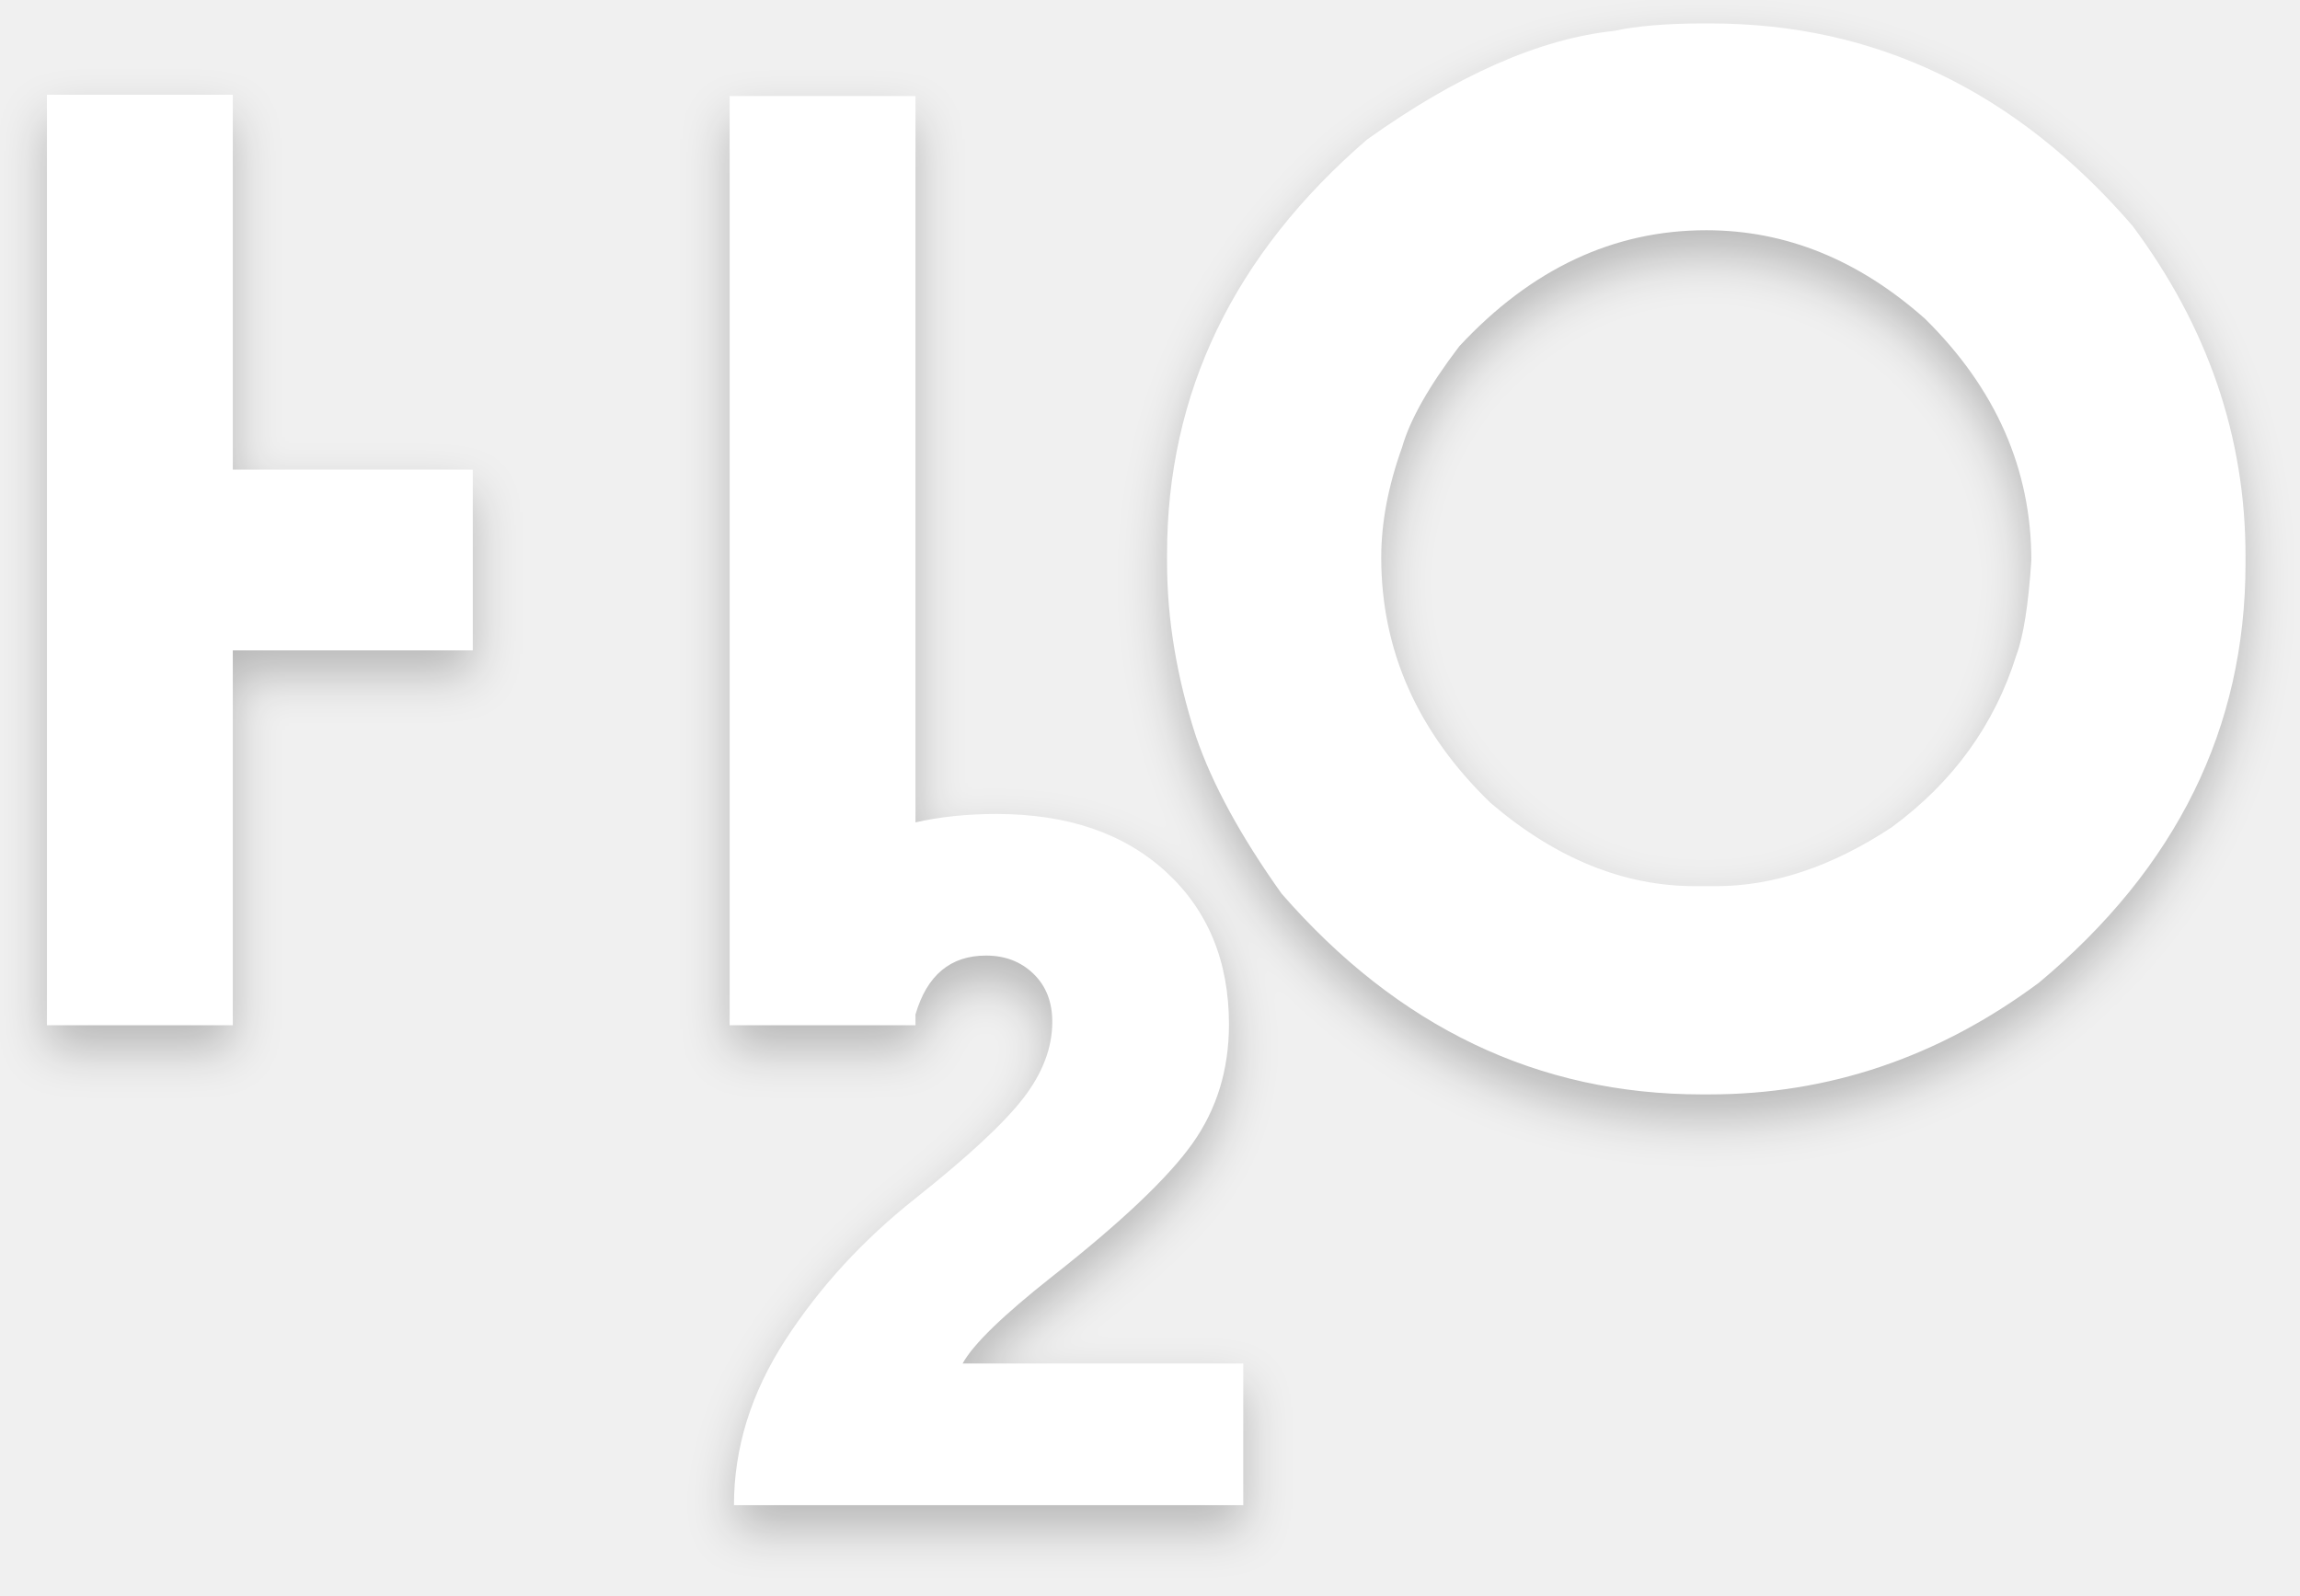
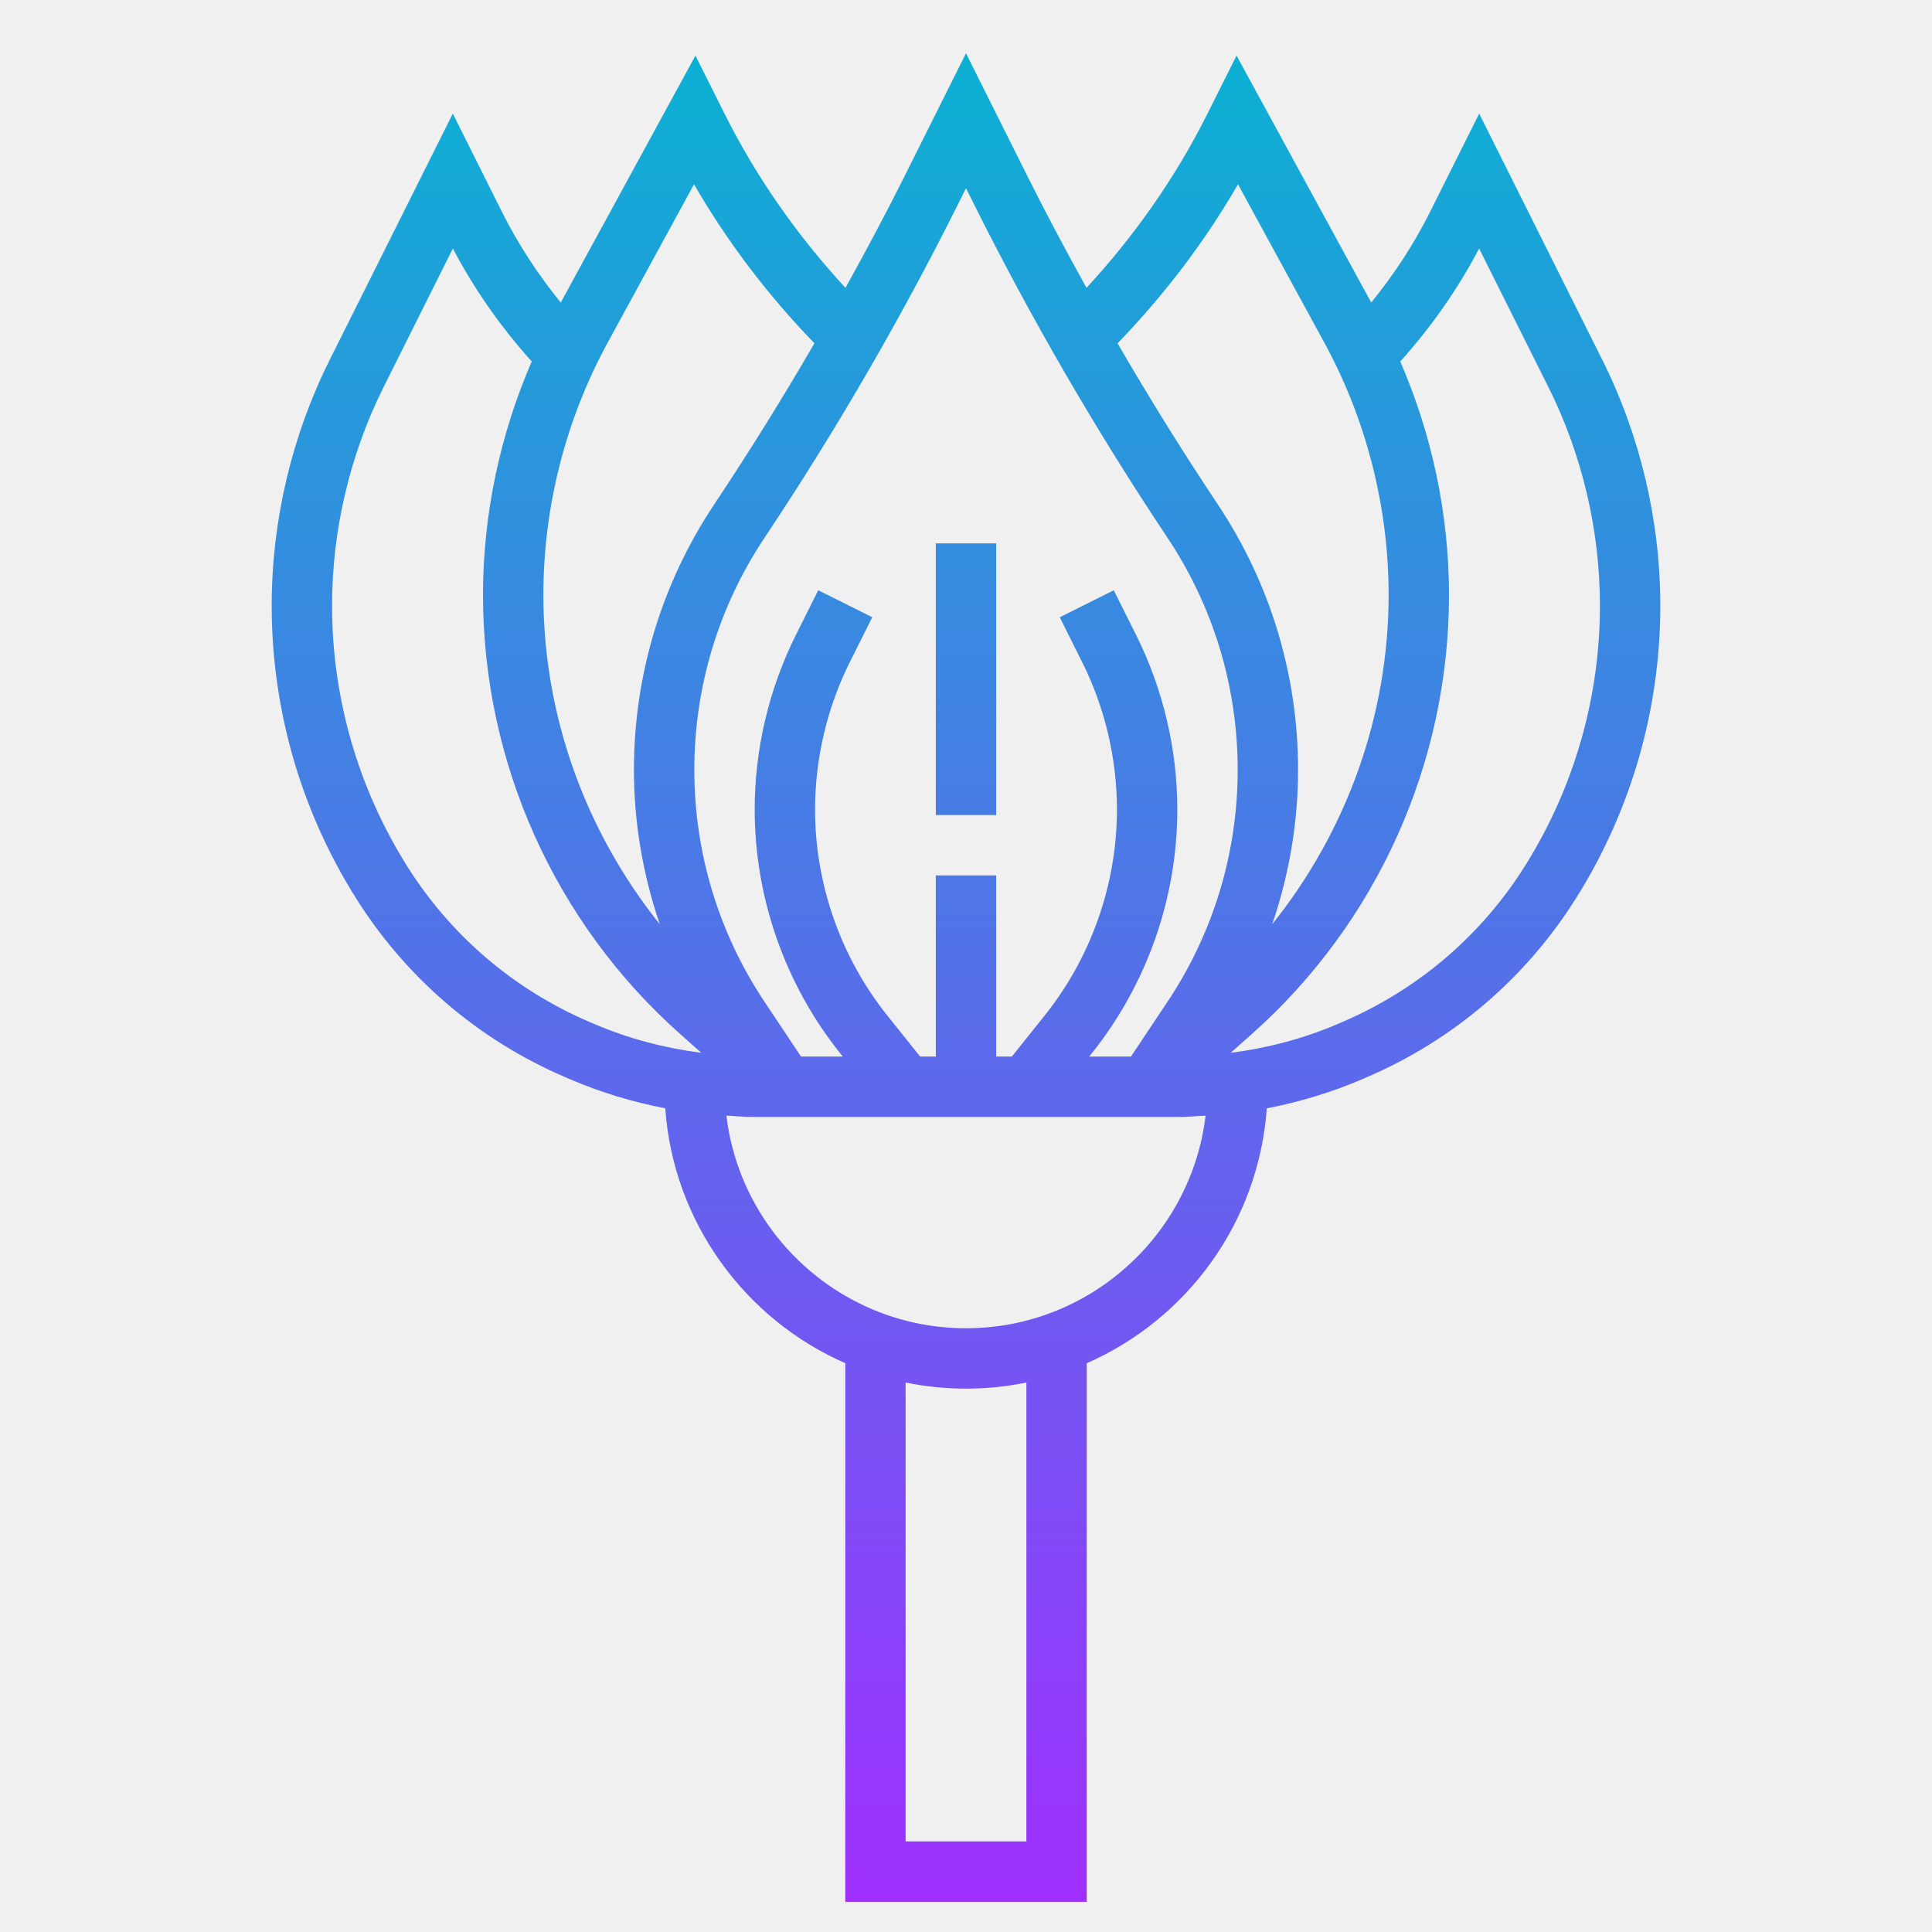
- <svg xmlns="http://www.w3.org/2000/svg" xmlns:xlink="http://www.w3.org/1999/xlink" width="98px" height="68px" viewBox="0 0 98 68" version="1.1">
-   <defs>
-     <path d="M2,4.038 L9.919,4.038 L9.919,20.014 L20.145,20.014 L20.145,27.714 L9.919,27.714 L9.919,43.69 L2,43.69 L2,4.038 Z M39.008,35.045 L39.008,4.093 L31.089,4.093 L31.089,43.69 L39.008,43.69 L39.008,43.231 C39.495,41.558 40.497,40.721 42.013,40.721 C42.825,40.721 43.498,40.979 44.033,41.496 C44.569,42.013 44.836,42.696 44.836,43.545 C44.836,44.652 44.421,45.741 43.591,46.811 C42.76,47.881 41.229,49.302 38.996,51.074 C36.763,52.845 34.917,54.857 33.459,57.108 C32.002,59.359 31.273,61.703 31.273,64.139 L52.974,64.139 L52.974,58.105 L41.016,58.105 C41.459,57.293 42.732,56.056 44.836,54.395 C47.789,52.07 49.782,50.179 50.815,48.721 C51.849,47.263 52.365,45.574 52.365,43.655 C52.365,40.961 51.47,38.793 49.68,37.15 C47.89,35.508 45.482,34.687 42.456,34.687 C41.203,34.687 40.054,34.806 39.008,35.045 Z M72.575,1 L72.892,1 C79.907,1 85.897,3.873 90.862,9.62 C94.074,13.931 95.679,18.621 95.679,23.692 L95.679,24.009 C95.679,31.023 92.742,36.982 86.869,41.883 C82.601,45.053 77.921,46.637 72.829,46.637 L72.512,46.637 C65.54,46.637 59.571,43.785 54.606,38.08 C52.873,35.65 51.658,33.421 50.961,31.393 C50.137,28.858 49.725,26.375 49.725,23.945 L49.725,23.628 C49.725,16.741 52.567,10.846 58.25,5.944 C62.096,3.197 65.603,1.655 68.772,1.317 C69.744,1.106 71.012,1 72.575,1 Z M58.853,23.755 C58.853,27.727 60.406,31.213 63.511,34.214 C66.279,36.58 69.184,37.763 72.227,37.763 L73.114,37.763 C75.565,37.763 78.058,36.929 80.594,35.26 C83.214,33.337 84.988,30.886 85.918,27.907 C86.214,27.125 86.425,25.784 86.552,23.882 C86.552,19.994 85.041,16.561 82.02,13.582 C79.189,11.068 76.083,9.811 72.702,9.811 C68.751,9.811 65.244,11.459 62.18,14.755 C60.891,16.445 60.078,17.882 59.74,19.065 C59.148,20.713 58.853,22.276 58.853,23.755 Z" id="path-1" />
-     <filter x="-50%" y="-50%" width="200%" height="200%" filterUnits="objectBoundingBox" id="filter-2">
-       <feOffset dx="0" dy="1" in="SourceAlpha" result="shadowOffsetOuter1" />
-       <feGaussianBlur stdDeviation="1" in="shadowOffsetOuter1" result="shadowBlurOuter1" />
-       <feColorMatrix values="0 0 0 0 0   0 0 0 0 0   0 0 0 0 0  0 0 0 0.236 0" type="matrix" in="shadowBlurOuter1" />
-     </filter>
-   </defs>
-   <g id="logo" stroke="none" stroke-width="1" fill="none" fill-rule="evenodd">
-     <g id="Combined-Shape">
-       <use fill="black" fill-opacity="1" filter="url(#filter-2)" xlink:href="#path-1" />
-       <use fill="#FFFFFF" fill-rule="evenodd" xlink:href="#path-1" />
-     </g>
-   </g>
+ <svg xmlns="http://www.w3.org/2000/svg" version="1.1" id="Layer_1_1_" x="0px" y="0px" viewBox="0 0 64 64" style="enable-background:new 0 0 64 64;" xml:space="preserve" width="512" height="512">
+   <linearGradient id="SVGID_1_" gradientUnits="userSpaceOnUse" x1="32" y1="63" x2="32" y2="1.764">
+     <stop offset="0" style="stop-color:#9F2FFF" />
+     <stop offset="1" style="stop-color:#0BB1D3" />
+   </linearGradient>
+   <path style="fill:url(#SVGID_1_);" d="M36,63V45.159c3.319-1.456,5.694-4.661,5.964-8.444c1.072-0.207,2.122-0.521,3.141-0.957  l0.155-0.067c2.894-1.239,5.305-3.305,6.972-5.974C54.043,26.819,55,23.481,55,20.063c0-2.813-0.665-5.629-1.923-8.145L49,3.764  l-1.63,3.259c-0.536,1.073-1.194,2.072-1.946,2.999l-4.462-8.181l-0.959,1.917c-1.057,2.114-2.414,4.045-4.011,5.778  c-0.664-1.201-1.311-2.41-1.923-3.633L32,1.764l-2.069,4.139c-0.611,1.222-1.259,2.431-1.923,3.633  c-1.597-1.732-2.954-3.663-4.011-5.778l-0.959-1.917l-4.462,8.181c-0.752-0.927-1.41-1.927-1.946-2.999L15,3.764l-4.077,8.154  C9.665,14.434,9,17.25,9,20.063c0,3.417,0.957,6.755,2.769,9.653c1.667,2.669,4.078,4.735,6.969,5.973l0.161,0.069  c1.017,0.435,2.066,0.75,3.138,0.956c0.27,3.782,2.645,6.988,5.964,8.444V63H36z M34,61h-4V45.798C30.646,45.93,31.315,46,32,46  s1.354-0.07,2-0.202V61z M48.998,8.232l2.29,4.581C52.408,15.052,53,17.56,53,20.063c0,3.042-0.853,6.014-2.464,8.593  c-1.451,2.321-3.548,4.117-6.066,5.197l-0.155,0.067c-1.141,0.489-2.33,0.8-3.547,0.956l0.699-0.621  C45.619,30.565,48,25.263,48,19.708c0-2.659-0.56-5.299-1.614-7.734C47.407,10.837,48.288,9.587,48.998,8.232z M41.01,6.105  l2.857,5.24C45.263,13.903,46,16.795,46,19.708c0,3.995-1.393,7.832-3.856,10.908C42.702,28.979,43,27.257,43,25.5  c0-3.143-0.921-6.185-2.664-8.799c-1.156-1.734-2.264-3.515-3.315-5.329C38.561,9.78,39.903,8.02,41.01,6.105z M31.72,6.797  L32,6.236l0.28,0.561c1.895,3.789,4.045,7.494,6.392,11.013C40.195,20.095,41,22.754,41,25.5s-0.805,5.405-2.328,7.689L37.465,35  h-1.384l0.086-0.107C37.994,32.608,39,29.74,39,26.816c0-1.998-0.473-3.998-1.365-5.781l-0.74-1.481l-1.789,0.894l0.74,1.482  C36.601,23.437,37,25.127,37,26.816c0,2.472-0.851,4.896-2.396,6.827L33.519,35H33v-6h-2v6h-0.519l-1.086-1.357  C27.851,31.712,27,29.288,27,26.816c0-1.689,0.399-3.379,1.154-4.888l0.74-1.481l-1.789-0.894l-0.74,1.48  C25.473,22.818,25,24.818,25,26.816c0,2.924,1.006,5.792,2.833,8.077L27.919,35h-1.384l-1.207-1.811  C23.805,30.905,23,28.246,23,25.5s0.805-5.405,2.328-7.689C27.675,14.291,29.825,10.586,31.72,6.797z M22.99,6.105  c1.107,1.914,2.449,3.675,3.989,5.267c-1.052,1.814-2.159,3.594-3.315,5.329C21.921,19.315,21,22.357,21,25.5  c0,1.757,0.298,3.479,0.856,5.116C19.393,27.54,18,23.704,18,19.708c0-2.914,0.737-5.805,2.133-8.363L22.99,6.105z M19.527,33.853  c-2.516-1.079-4.612-2.875-6.063-5.196C11.853,26.077,11,23.106,11,20.063c0-2.504,0.592-5.011,1.712-7.25l2.29-4.581  c0.711,1.355,1.591,2.605,2.612,3.742C16.56,14.41,16,17.049,16,19.708c0,5.554,2.381,10.857,6.533,14.547l0.699,0.621  c-1.216-0.157-2.405-0.467-3.544-0.955L19.527,33.853z M24.063,36.956C24.357,36.972,24.65,37,24.946,37h14.107  c0.297,0,0.589-0.028,0.884-0.044C39.463,40.917,36.087,44,32,44S24.537,40.917,24.063,36.956z M33,27h-2v-9h2V27z" />
</svg>
